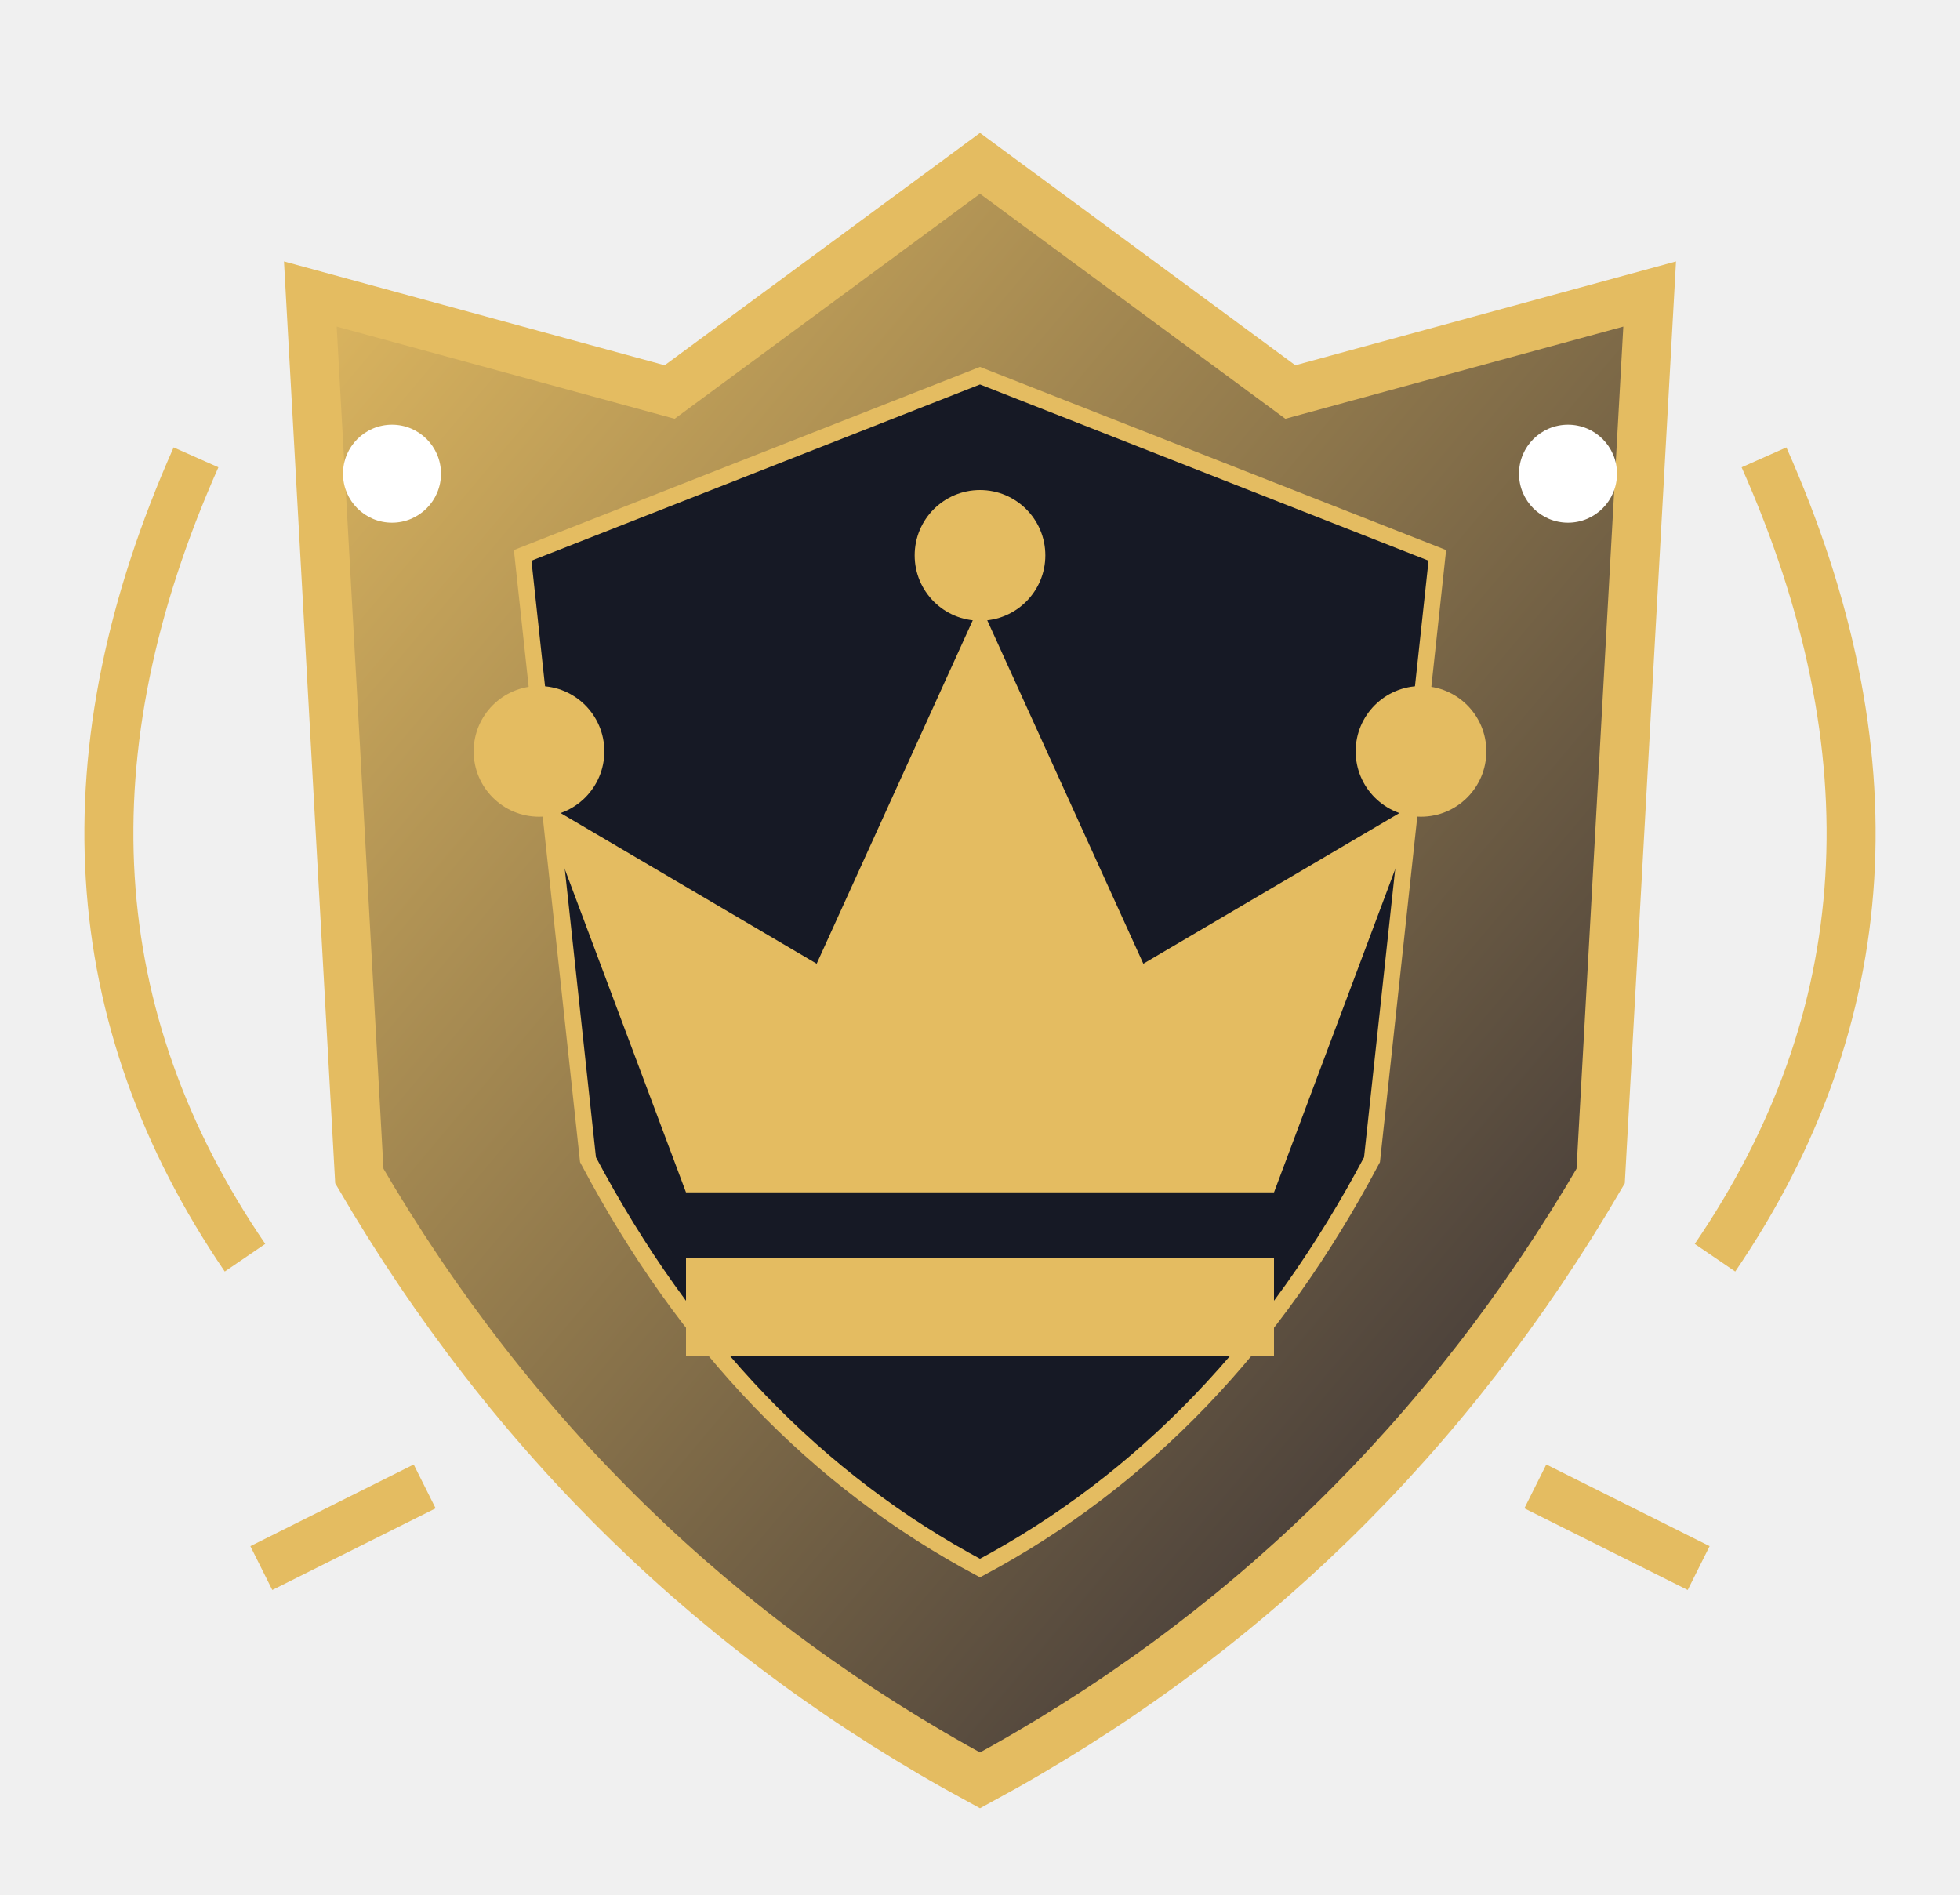
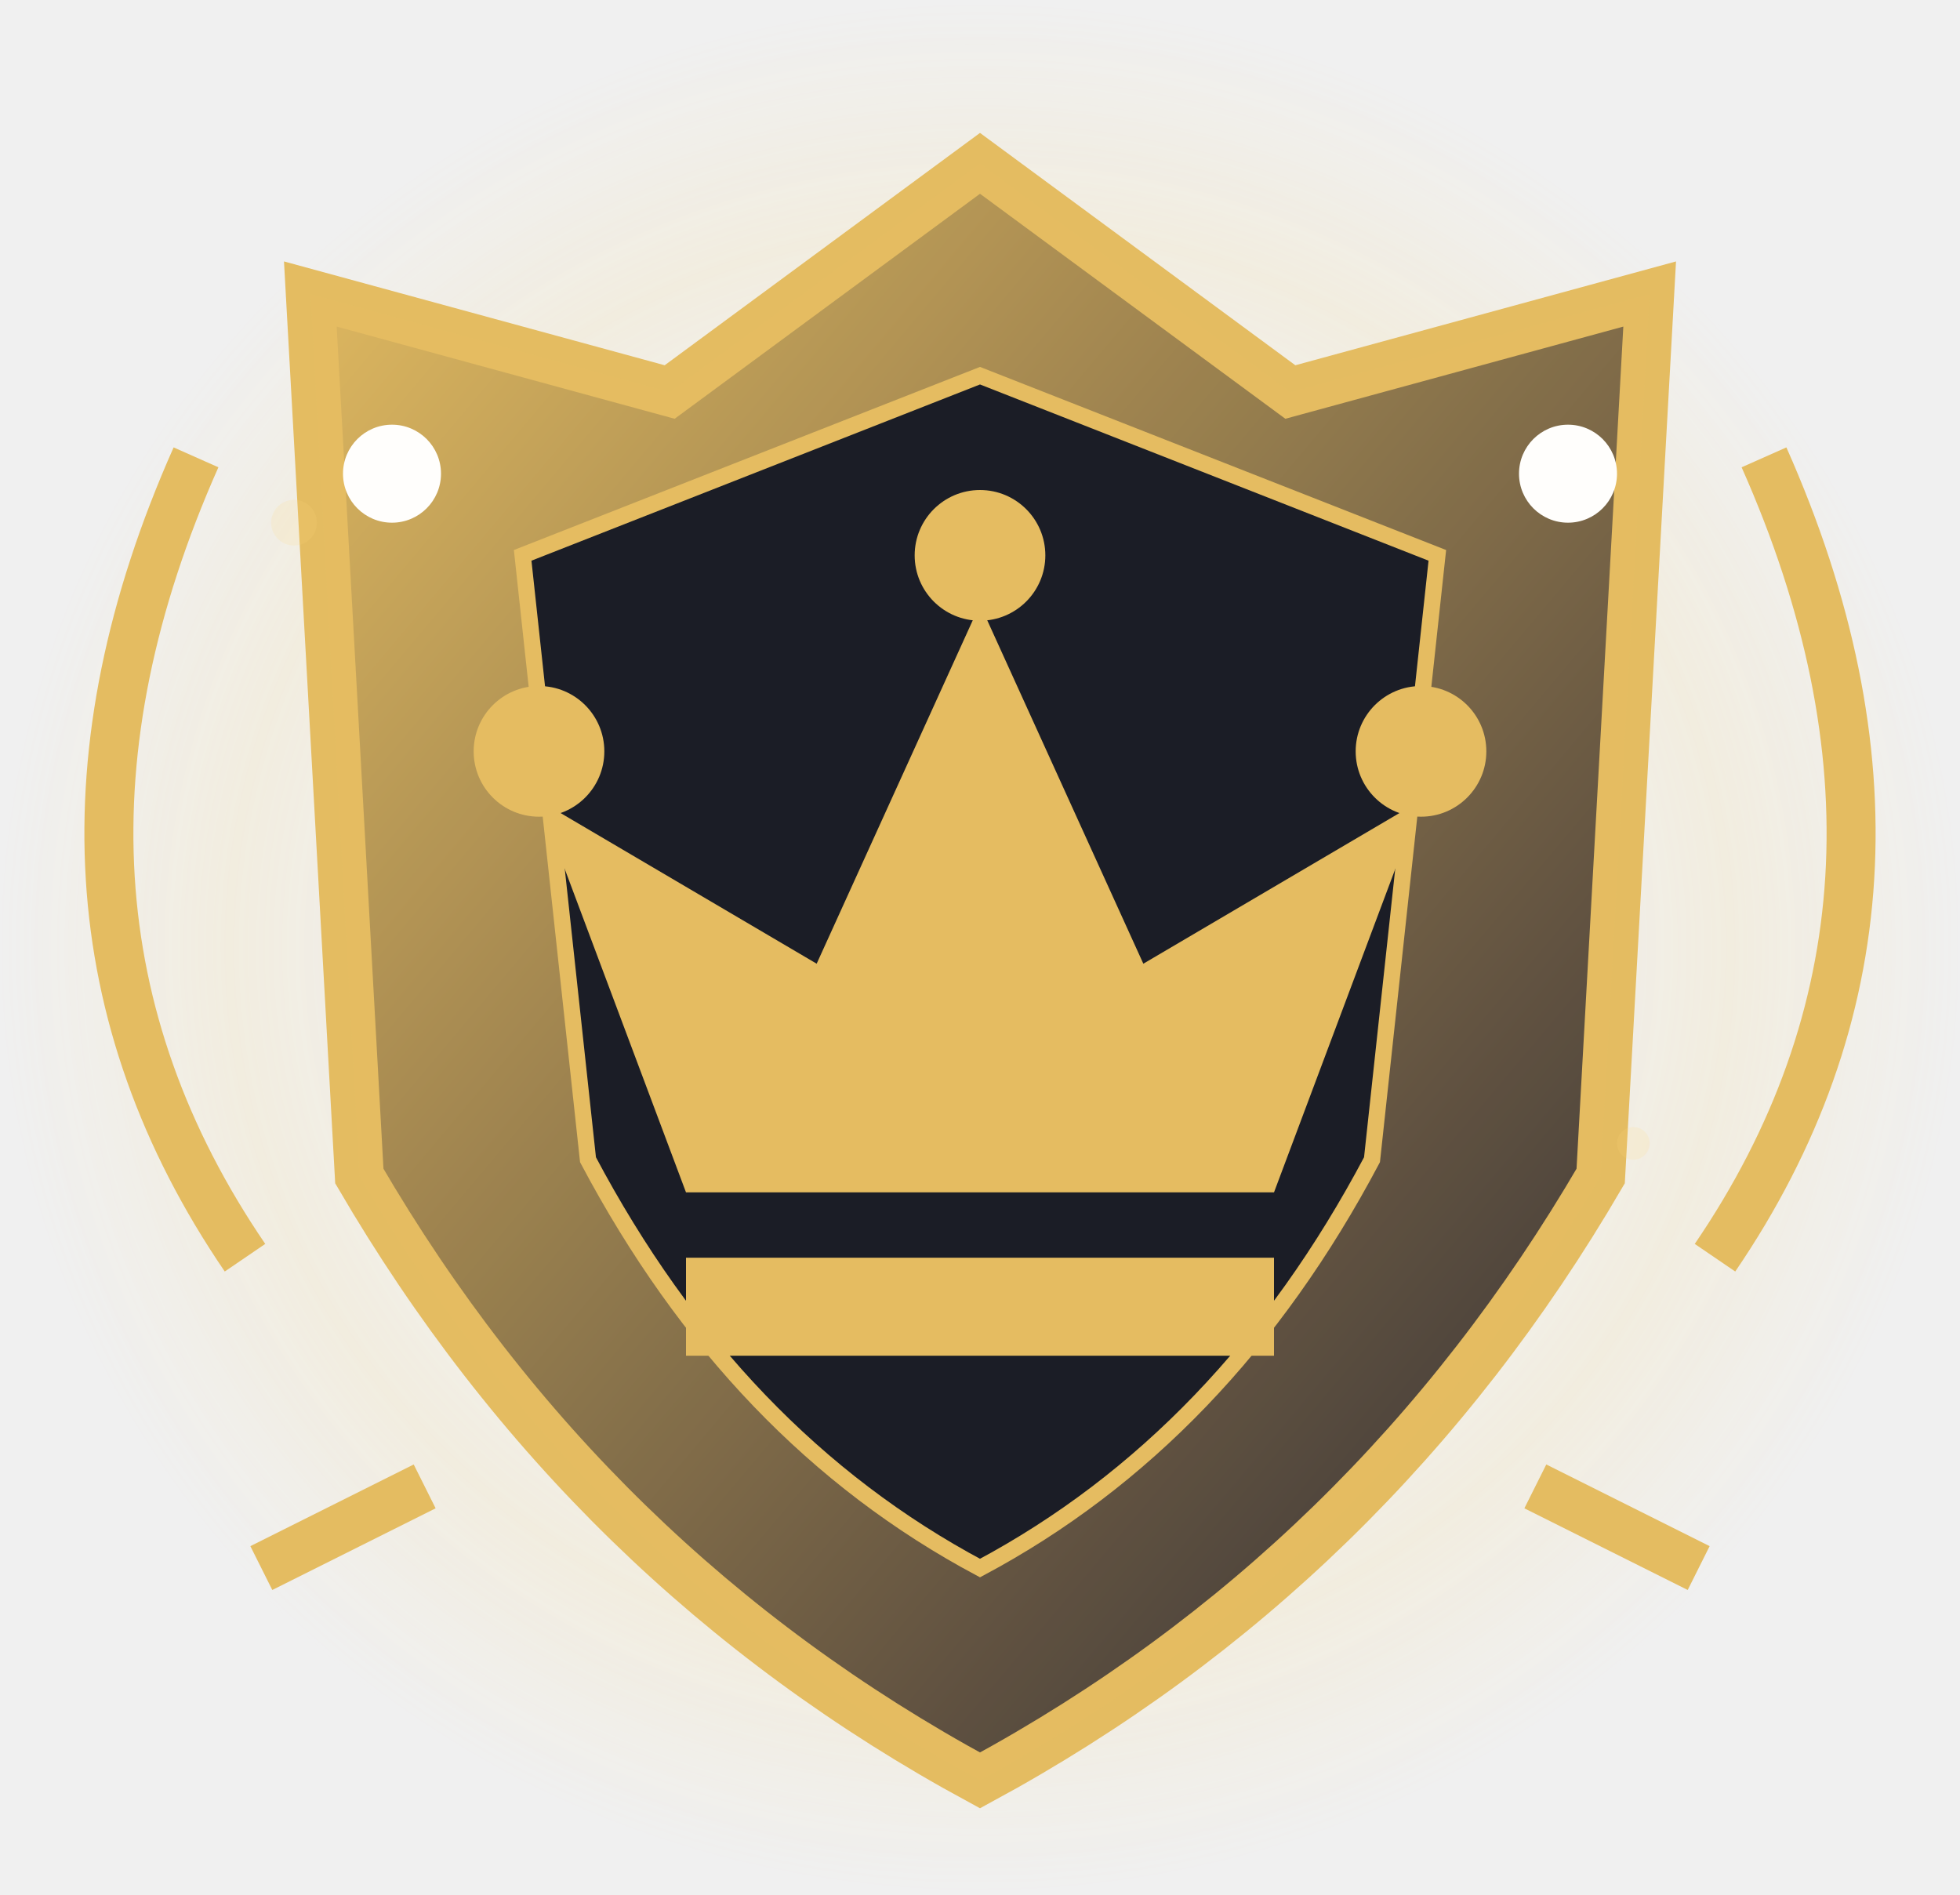
<svg xmlns="http://www.w3.org/2000/svg" viewBox="0 0 120 116" role="img" aria-label="Brasão Duque">
  <defs>
+     <style>@media(prefers-reduced-motion:reduce){.nobleMotion{display:none}}</style>
+     <clipPath id="motion-duque-clip">
+       <path d="M19 18 41 24 60 10 79 24 101 18 98 72Q84 96 60 109 36 96 22 72Z" />
+     </clipPath>
+     <linearGradient id="motion-duque-shine">
+       <stop stop-color="#ffd979" stop-opacity="0" />
+       <stop offset=".5" stop-color="#fff" stop-opacity="0.42" />
+       <stop offset="1" stop-color="#ffd979" stop-opacity="0" />
+     </linearGradient>
+     <radialGradient id="motion-duque-aura">
+       <stop offset=".48" stop-color="#ffd979" stop-opacity="0" />
+       <stop offset=".76" stop-color="#ffd979" stop-opacity="0.25" />
+       <stop offset="1" stop-color="#ffd979" stop-opacity="0" />
+     </radialGradient>
    <linearGradient id="noble-duque" x2="1" y2="1">
      <stop stop-color="#e4bc61" />
      <stop offset="1" stop-color="#272432" />
    </linearGradient>
  </defs>
+   <g class="nobleMotion" aria-hidden="true">
+     <ellipse cx="60" cy="58" rx="60" ry="58" fill="url(#motion-duque-aura)" opacity=".55">
+       <animate attributeName="opacity" values=".55;.95;.55" dur="5.2s" repeatCount="indefinite" />
+     </ellipse>
+   </g>
  <path d="M15 77Q0 55 12 28M105 77q15-22 3-49M26 91l-10 5m78-5 10 5" fill="none" stroke="#e4bc61" stroke-width="3" />
  <path d="M19 18 41 24 60 10 79 24 101 18 98 72Q84 96 60 109 36 96 22 72Z" fill="url(#noble-duque)" stroke="#e4bc61" stroke-width="3" />
  <path d="M60 23 88 34 84 71Q75 88 60 96 45 88 36 71L32 34Z" fill="#161925" stroke="#e4bc61" stroke-width="1" />
  <g fill="#e4bc61" color="#e4bc61">
    <path d="m33 49 9 24h36l9-24-17 10-10-22-10 22Z" />
    <path d="M42 77h36v6H42z" />
    <circle cx="33" cy="46" r="4" />
    <circle cx="60" cy="34" r="4" />
    <circle cx="87" cy="46" r="4" />
  </g>
  <circle cx="24" cy="29" r="3" fill="#fff" />
  <circle cx="96" cy="29" r="3" fill="#fff" />
+   <g class="nobleMotion" aria-hidden="true">
+     <path d="M19 18 41 24 60 10 79 24 101 18 98 72Q84 96 60 109 36 96 22 72Z" fill="#ffd979" opacity=".02">
+       <animate attributeName="opacity" values=".02;0.128;.02" dur="5.2s" repeatCount="indefinite" />
+     </path>
+     <g clip-path="url(#motion-duque-clip)">
+       <rect x="-120" y="-20" width="42" height="160" fill="url(#motion-duque-shine)" transform="rotate(-18 60 58)">
+         <animate attributeName="x" values="-120;160;160" keyTimes="0;.48;1" dur="5.2s" repeatCount="indefinite" />
+       </rect>
+     </g>
+     <circle cx="18" cy="32" r="1.4" fill="#ffd979" opacity=".15">
+       <animate attributeName="opacity" values=".15;1;.15" dur="2.86s" begin="-0s" repeatCount="indefinite" />
+       <animate attributeName="cy" values="33.5;30.5;33.5" dur="4.16s" begin="-0s" repeatCount="indefinite" />
+     </circle>
+     <circle cx="100" cy="70" r="1" fill="#ffd979" opacity=".15">
+       <animate attributeName="opacity" values=".15;1;.15" dur="2.86s" begin="-0.61s" repeatCount="indefinite" />
+       <animate attributeName="cy" values="71.5;68.5;71.5" dur="4.16s" begin="-0.43s" repeatCount="indefinite" />
+     </circle>
+   </g>
</svg>
